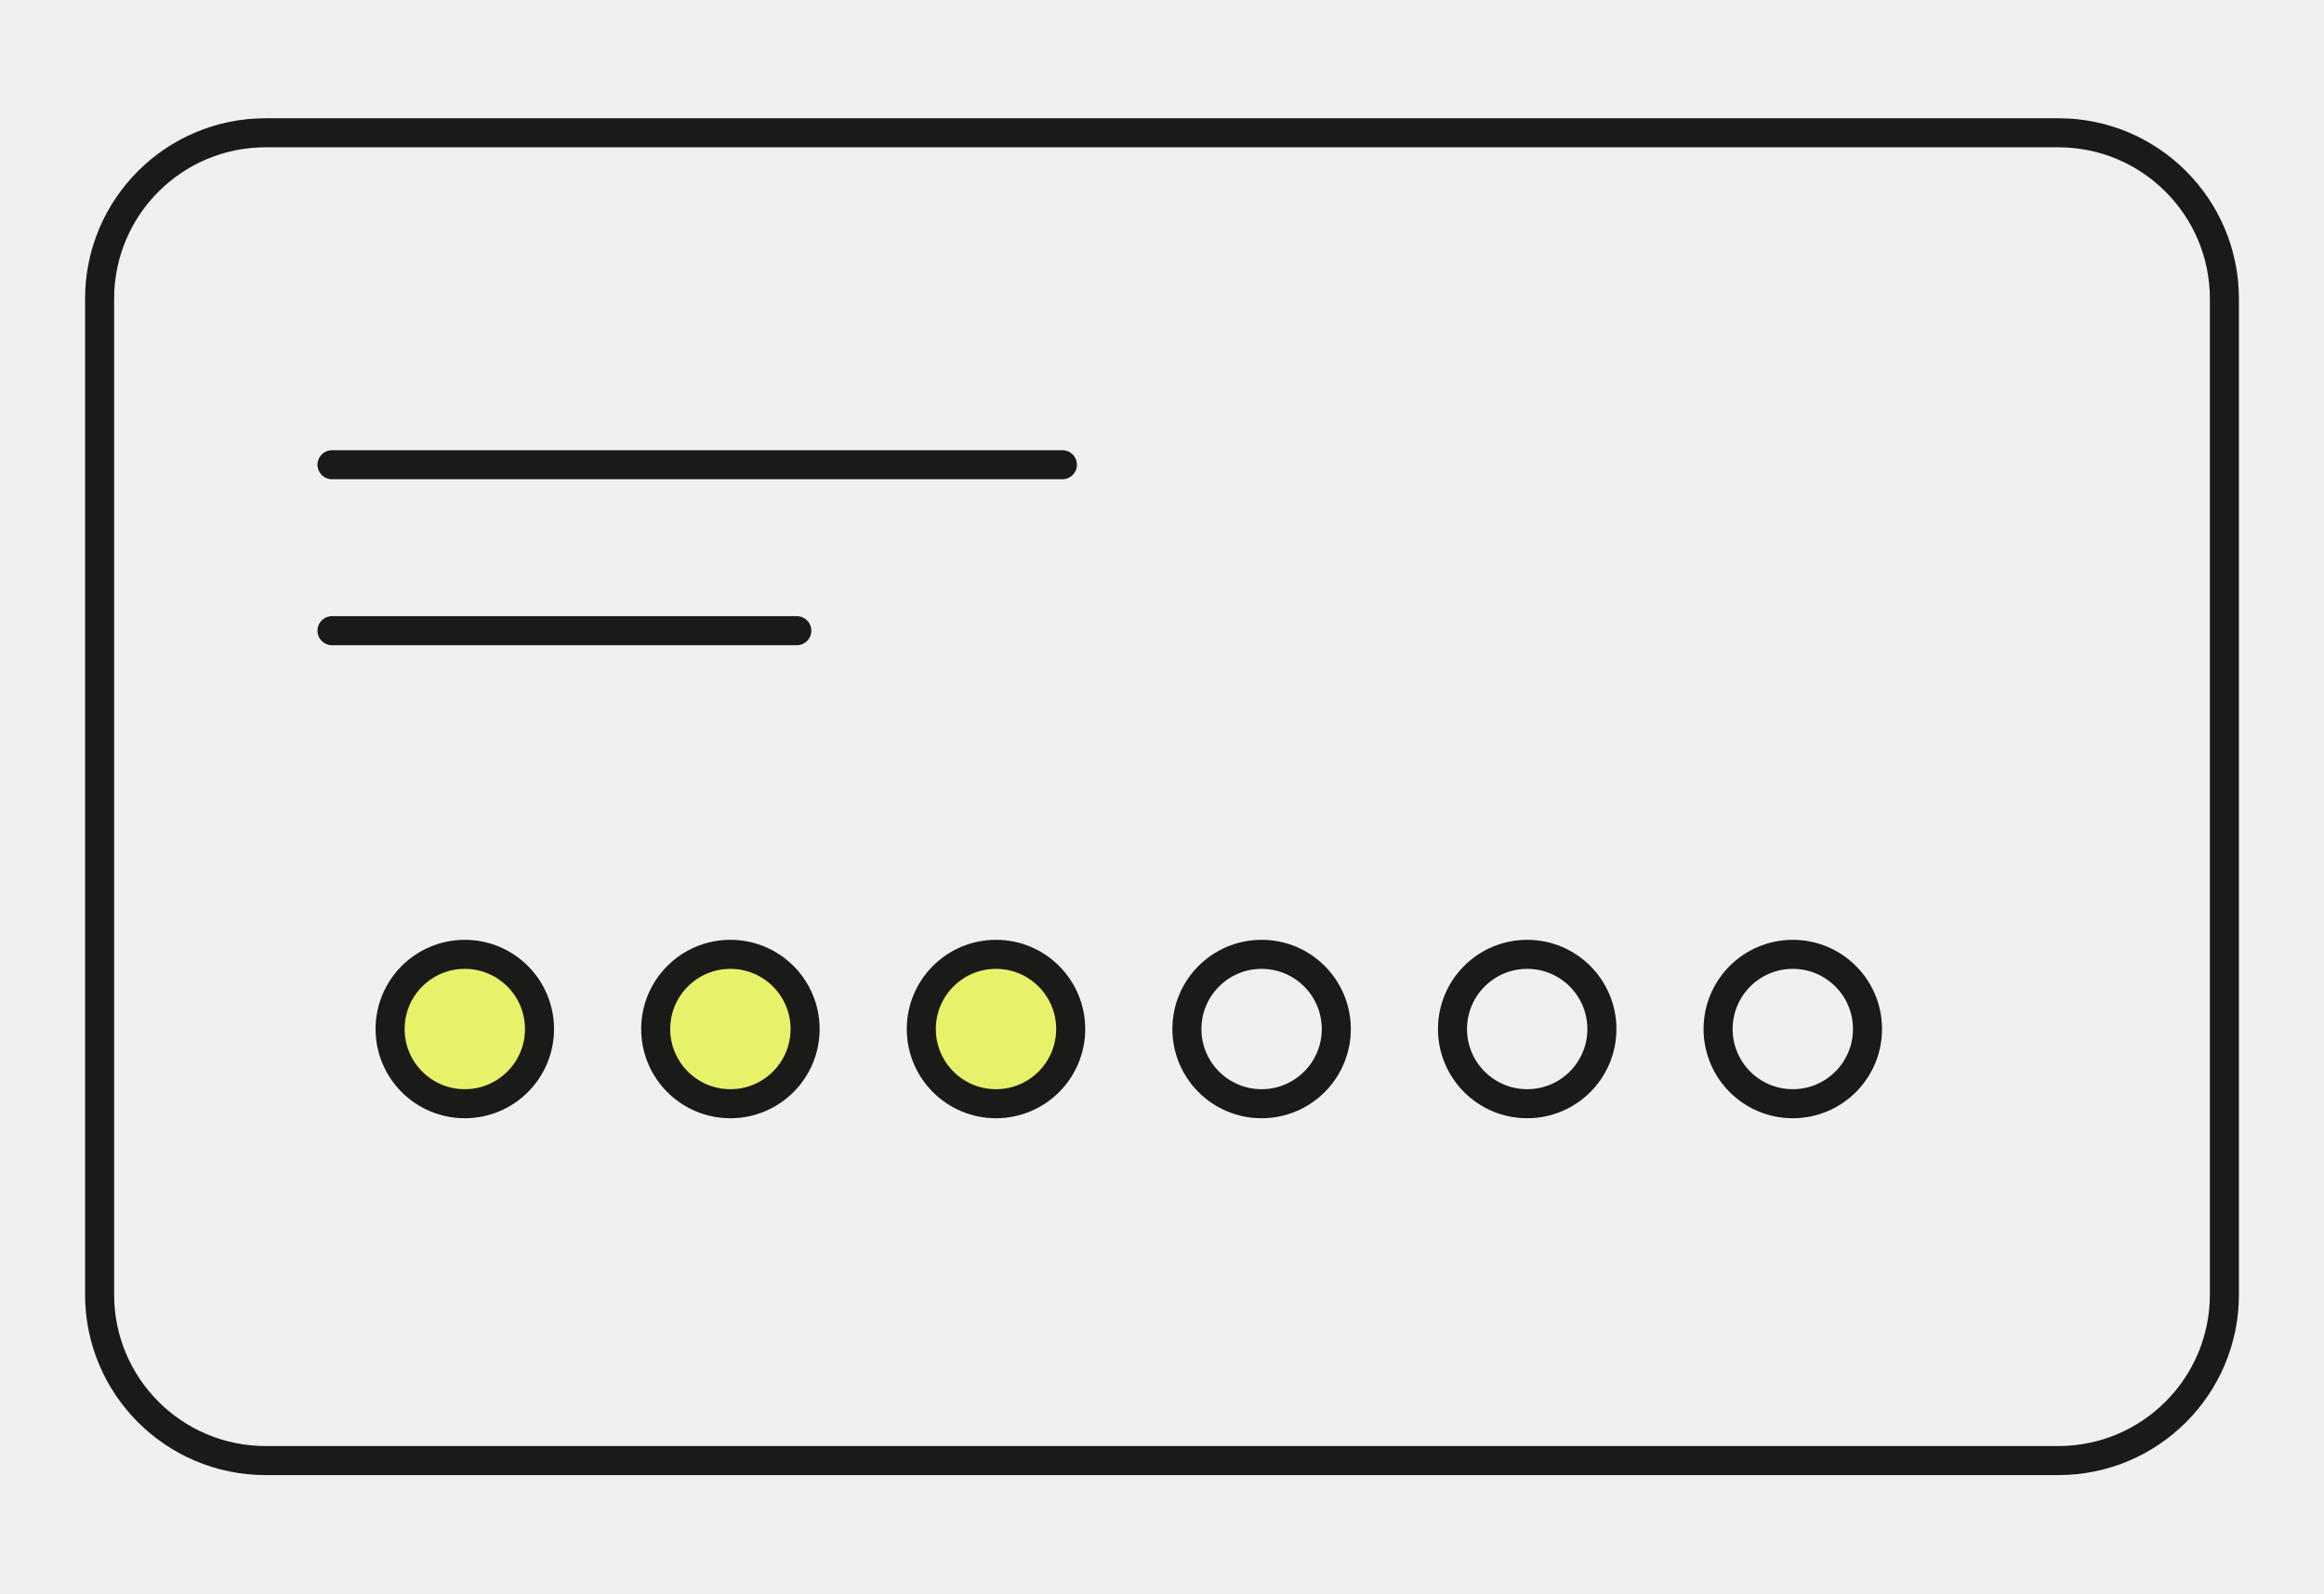
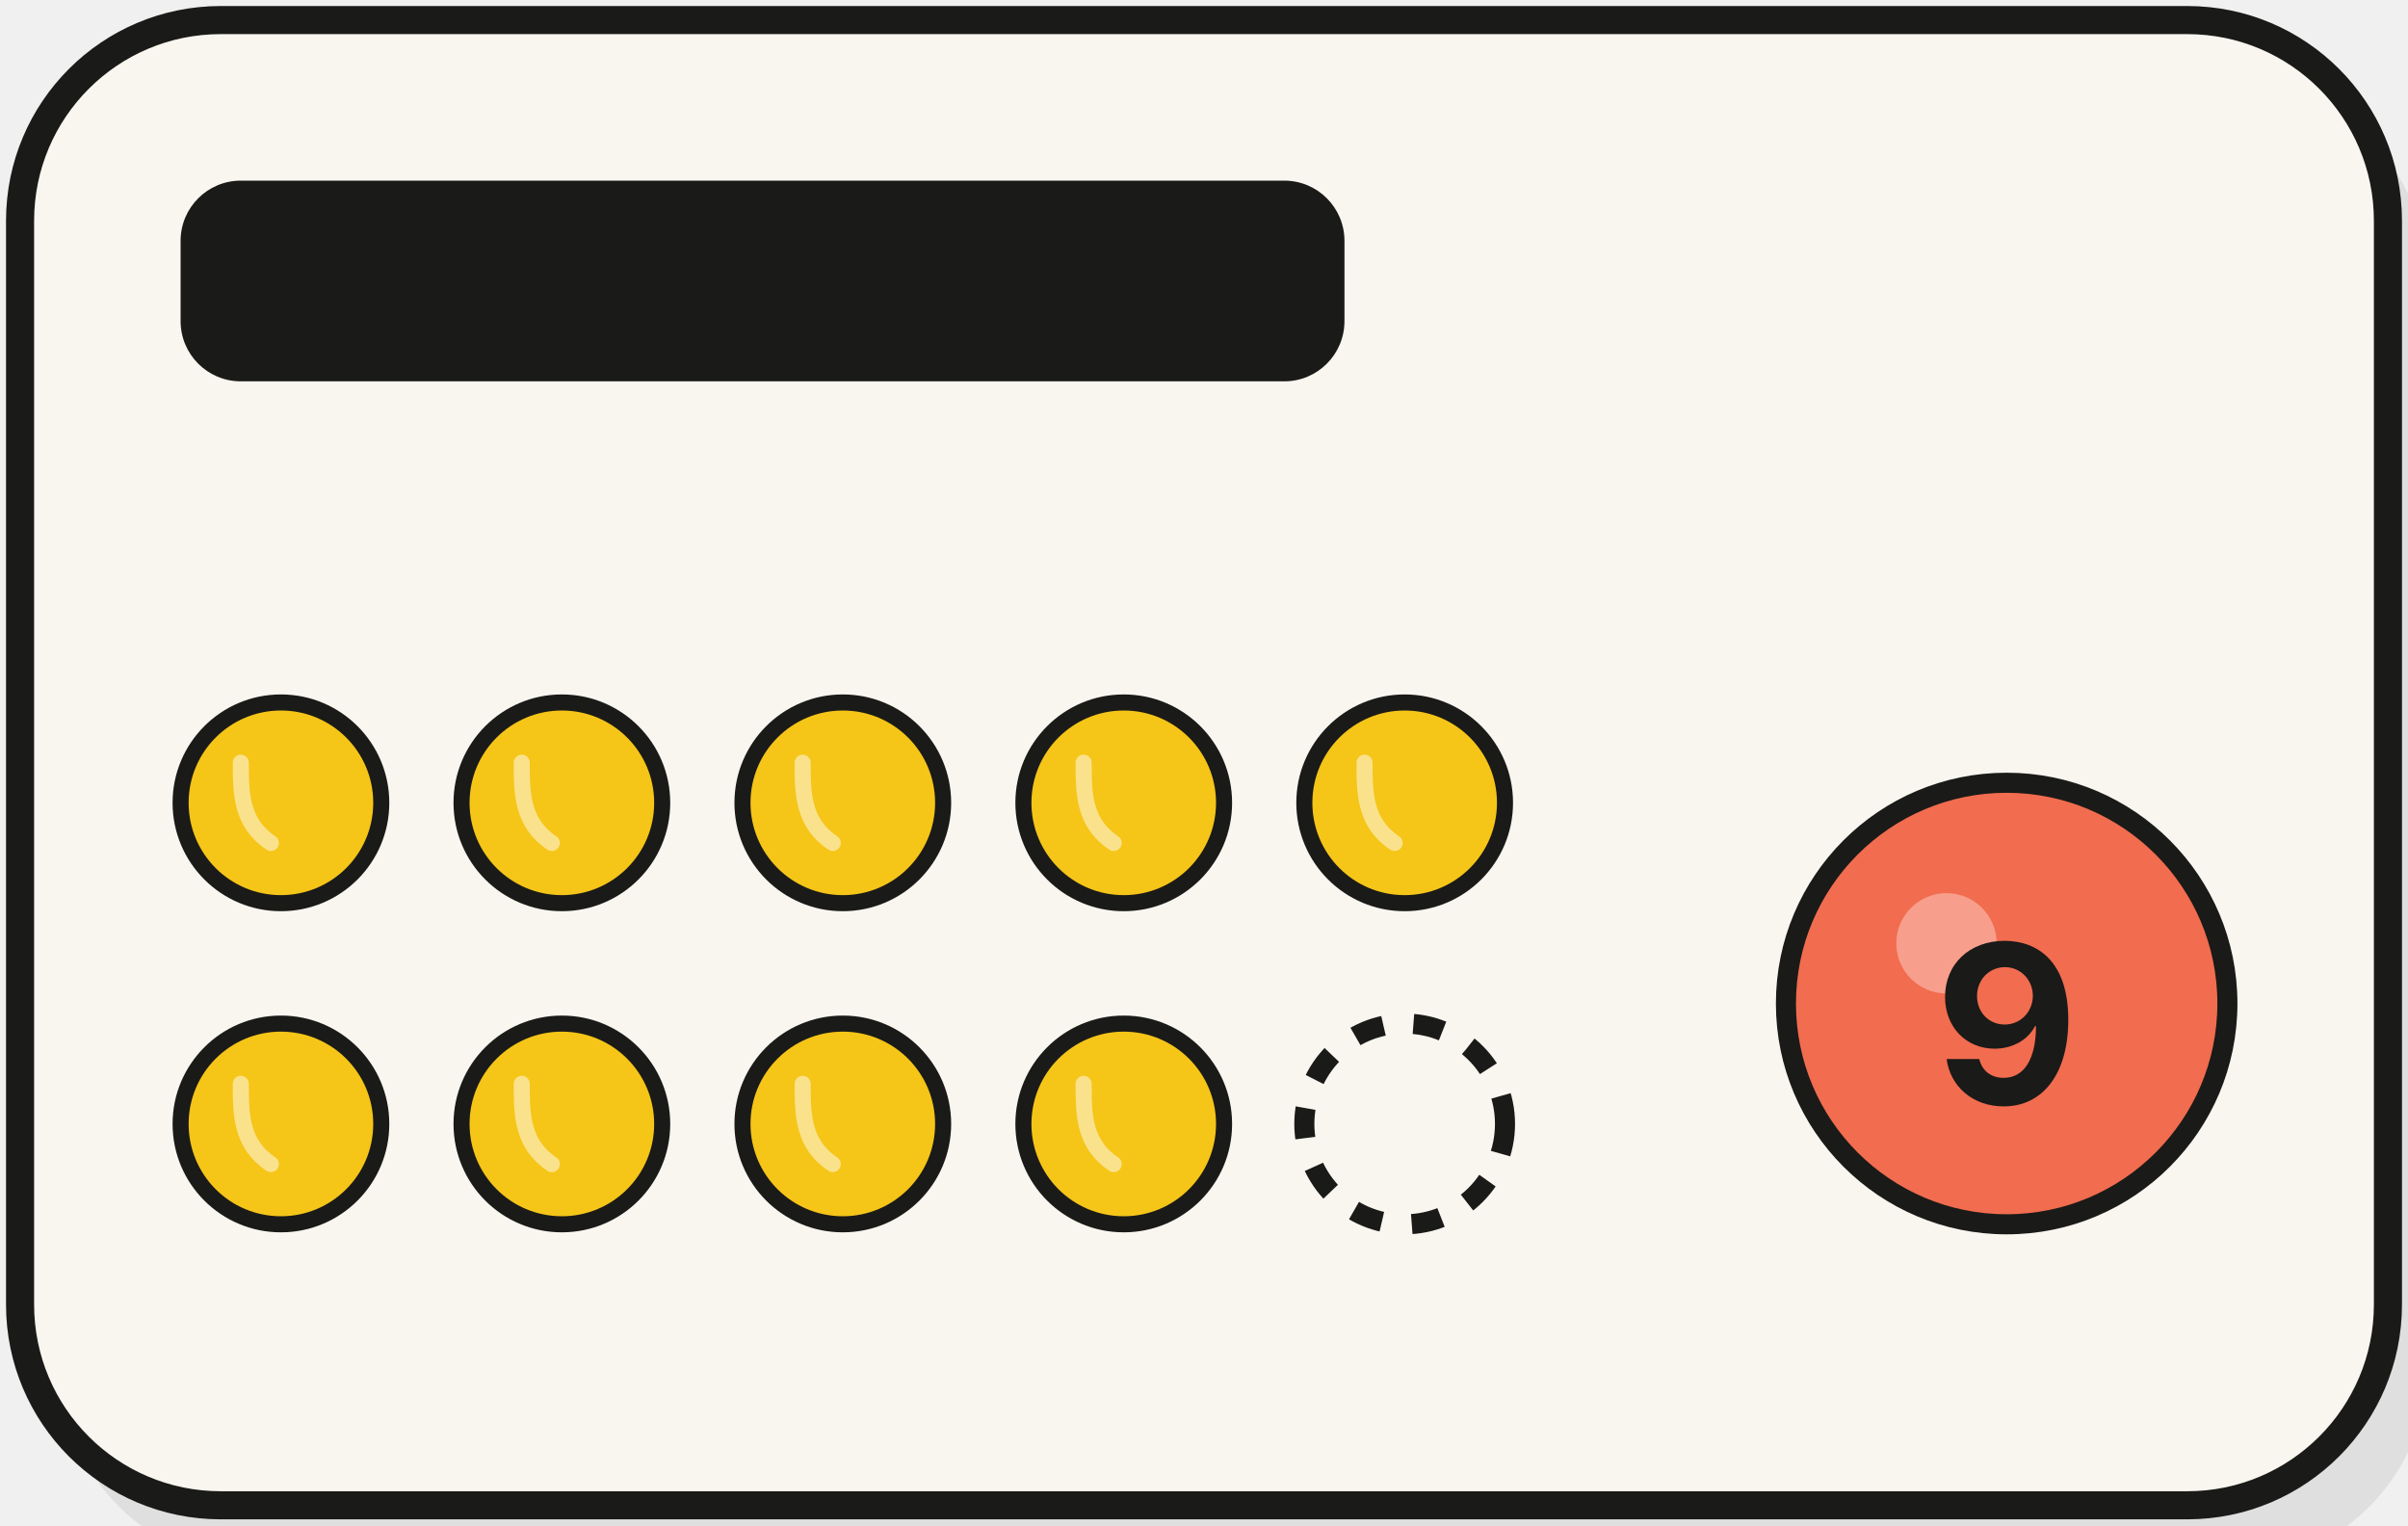
- <svg xmlns="http://www.w3.org/2000/svg" viewBox="0 0 140 96" fill="none" stroke="#1A1A18" stroke-width="1.75" stroke-linecap="round" stroke-linejoin="round">
-   <rect x="6" y="8" width="128" height="80" rx="10" />
-   <line x1="20" y1="28" x2="64" y2="28" />
-   <line x1="20" y1="38" x2="48" y2="38" />
-   <circle cx="28" cy="62" r="4.5" fill="#E7F26A" />
-   <circle cx="44" cy="62" r="4.5" fill="#E7F26A" />
-   <circle cx="60" cy="62" r="4.5" fill="#E7F26A" />
-   <circle cx="76" cy="62" r="4.5" />
-   <circle cx="92" cy="62" r="4.5" />
-   <circle cx="108" cy="62" r="4.5" />
+ <svg xmlns="http://www.w3.org/2000/svg" viewBox="0 0 120 76" width="120" height="76">
+   <rect x="3" y="4" width="118" height="74" rx="10" fill="#1a1a18" opacity="0.08" />
+   <rect x="1" y="1" width="118" height="74" rx="10" fill="#f9f6ef" stroke="#1a1a18" stroke-width="1.4" />
+   <rect x="9" y="9" width="58" height="10" rx="3" fill="#1a1a18" />
+   <g fill="#f5c518" stroke="#1a1a18" stroke-width="0.8">
+     <circle cx="14" cy="40" r="5" />
+     <circle cx="28" cy="40" r="5" />
+     <circle cx="42" cy="40" r="5" />
+     <circle cx="56" cy="40" r="5" />
+     <circle cx="70" cy="40" r="5" />
+     <circle cx="14" cy="56" r="5" />
+     <circle cx="28" cy="56" r="5" />
+     <circle cx="42" cy="56" r="5" />
+     <circle cx="56" cy="56" r="5" />
+   </g>
+   <g stroke="#ffffff" stroke-width="0.8" opacity="0.5" fill="none" stroke-linecap="round">
+     <path d="M12 38 c 0 1.5 0 3 1.5 4" />
+     <path d="M26 38 c 0 1.5 0 3 1.5 4" />
+     <path d="M40 38 c 0 1.5 0 3 1.5 4" />
+     <path d="M54 38 c 0 1.5 0 3 1.5 4" />
+     <path d="M68 38 c 0 1.5 0 3 1.5 4" />
+     <path d="M12 54 c 0 1.5 0 3 1.5 4" />
+     <path d="M26 54 c 0 1.5 0 3 1.5 4" />
+     <path d="M40 54 c 0 1.5 0 3 1.5 4" />
+     <path d="M54 54 c 0 1.5 0 3 1.5 4" />
+   </g>
+   <circle cx="70" cy="56" r="5" fill="#f9f6ef" stroke="#1a1a18" stroke-width="1" stroke-dasharray="1.5 1.5" />
+   <circle cx="100" cy="50" r="11" fill="#f26c4f" stroke="#1a1a18" stroke-width="1" />
+   <circle cx="97" cy="47" r="2.5" fill="#ffffff" opacity="0.35" />
+   <text x="100" y="55" text-anchor="middle" font-family="Inter, sans-serif" font-weight="700" font-size="11" fill="#1a1a18">9</text>
</svg>
